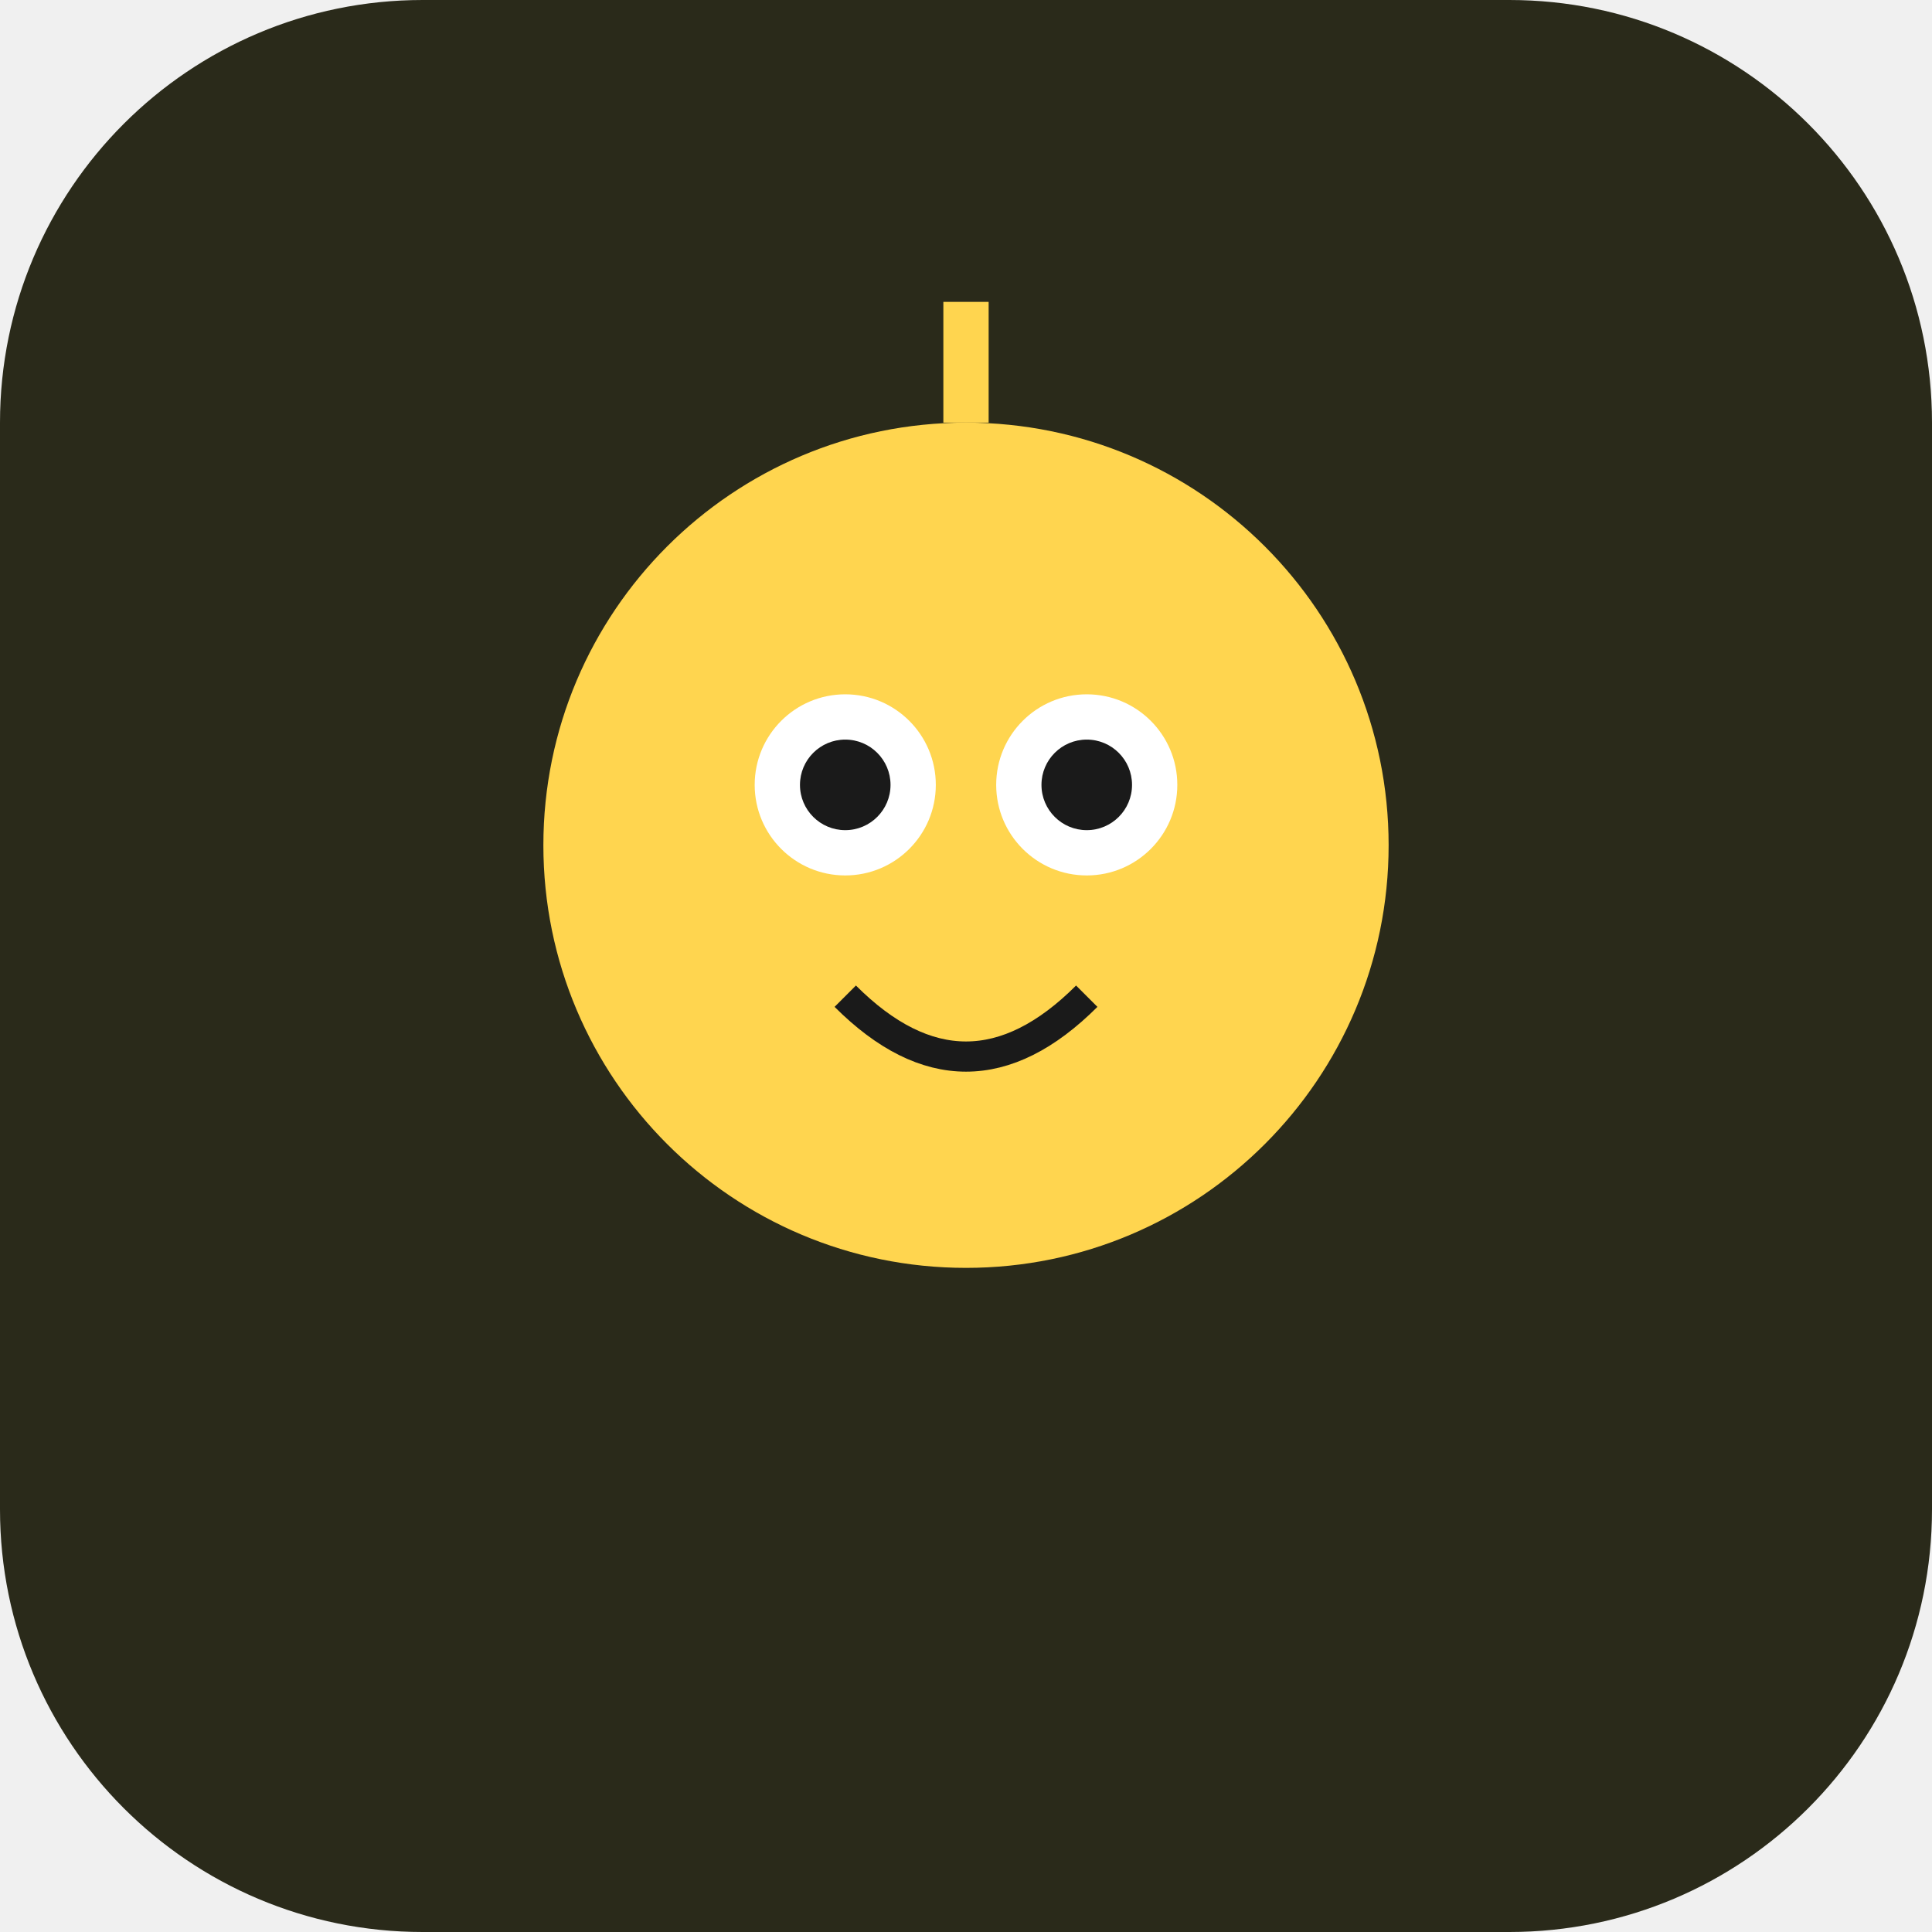
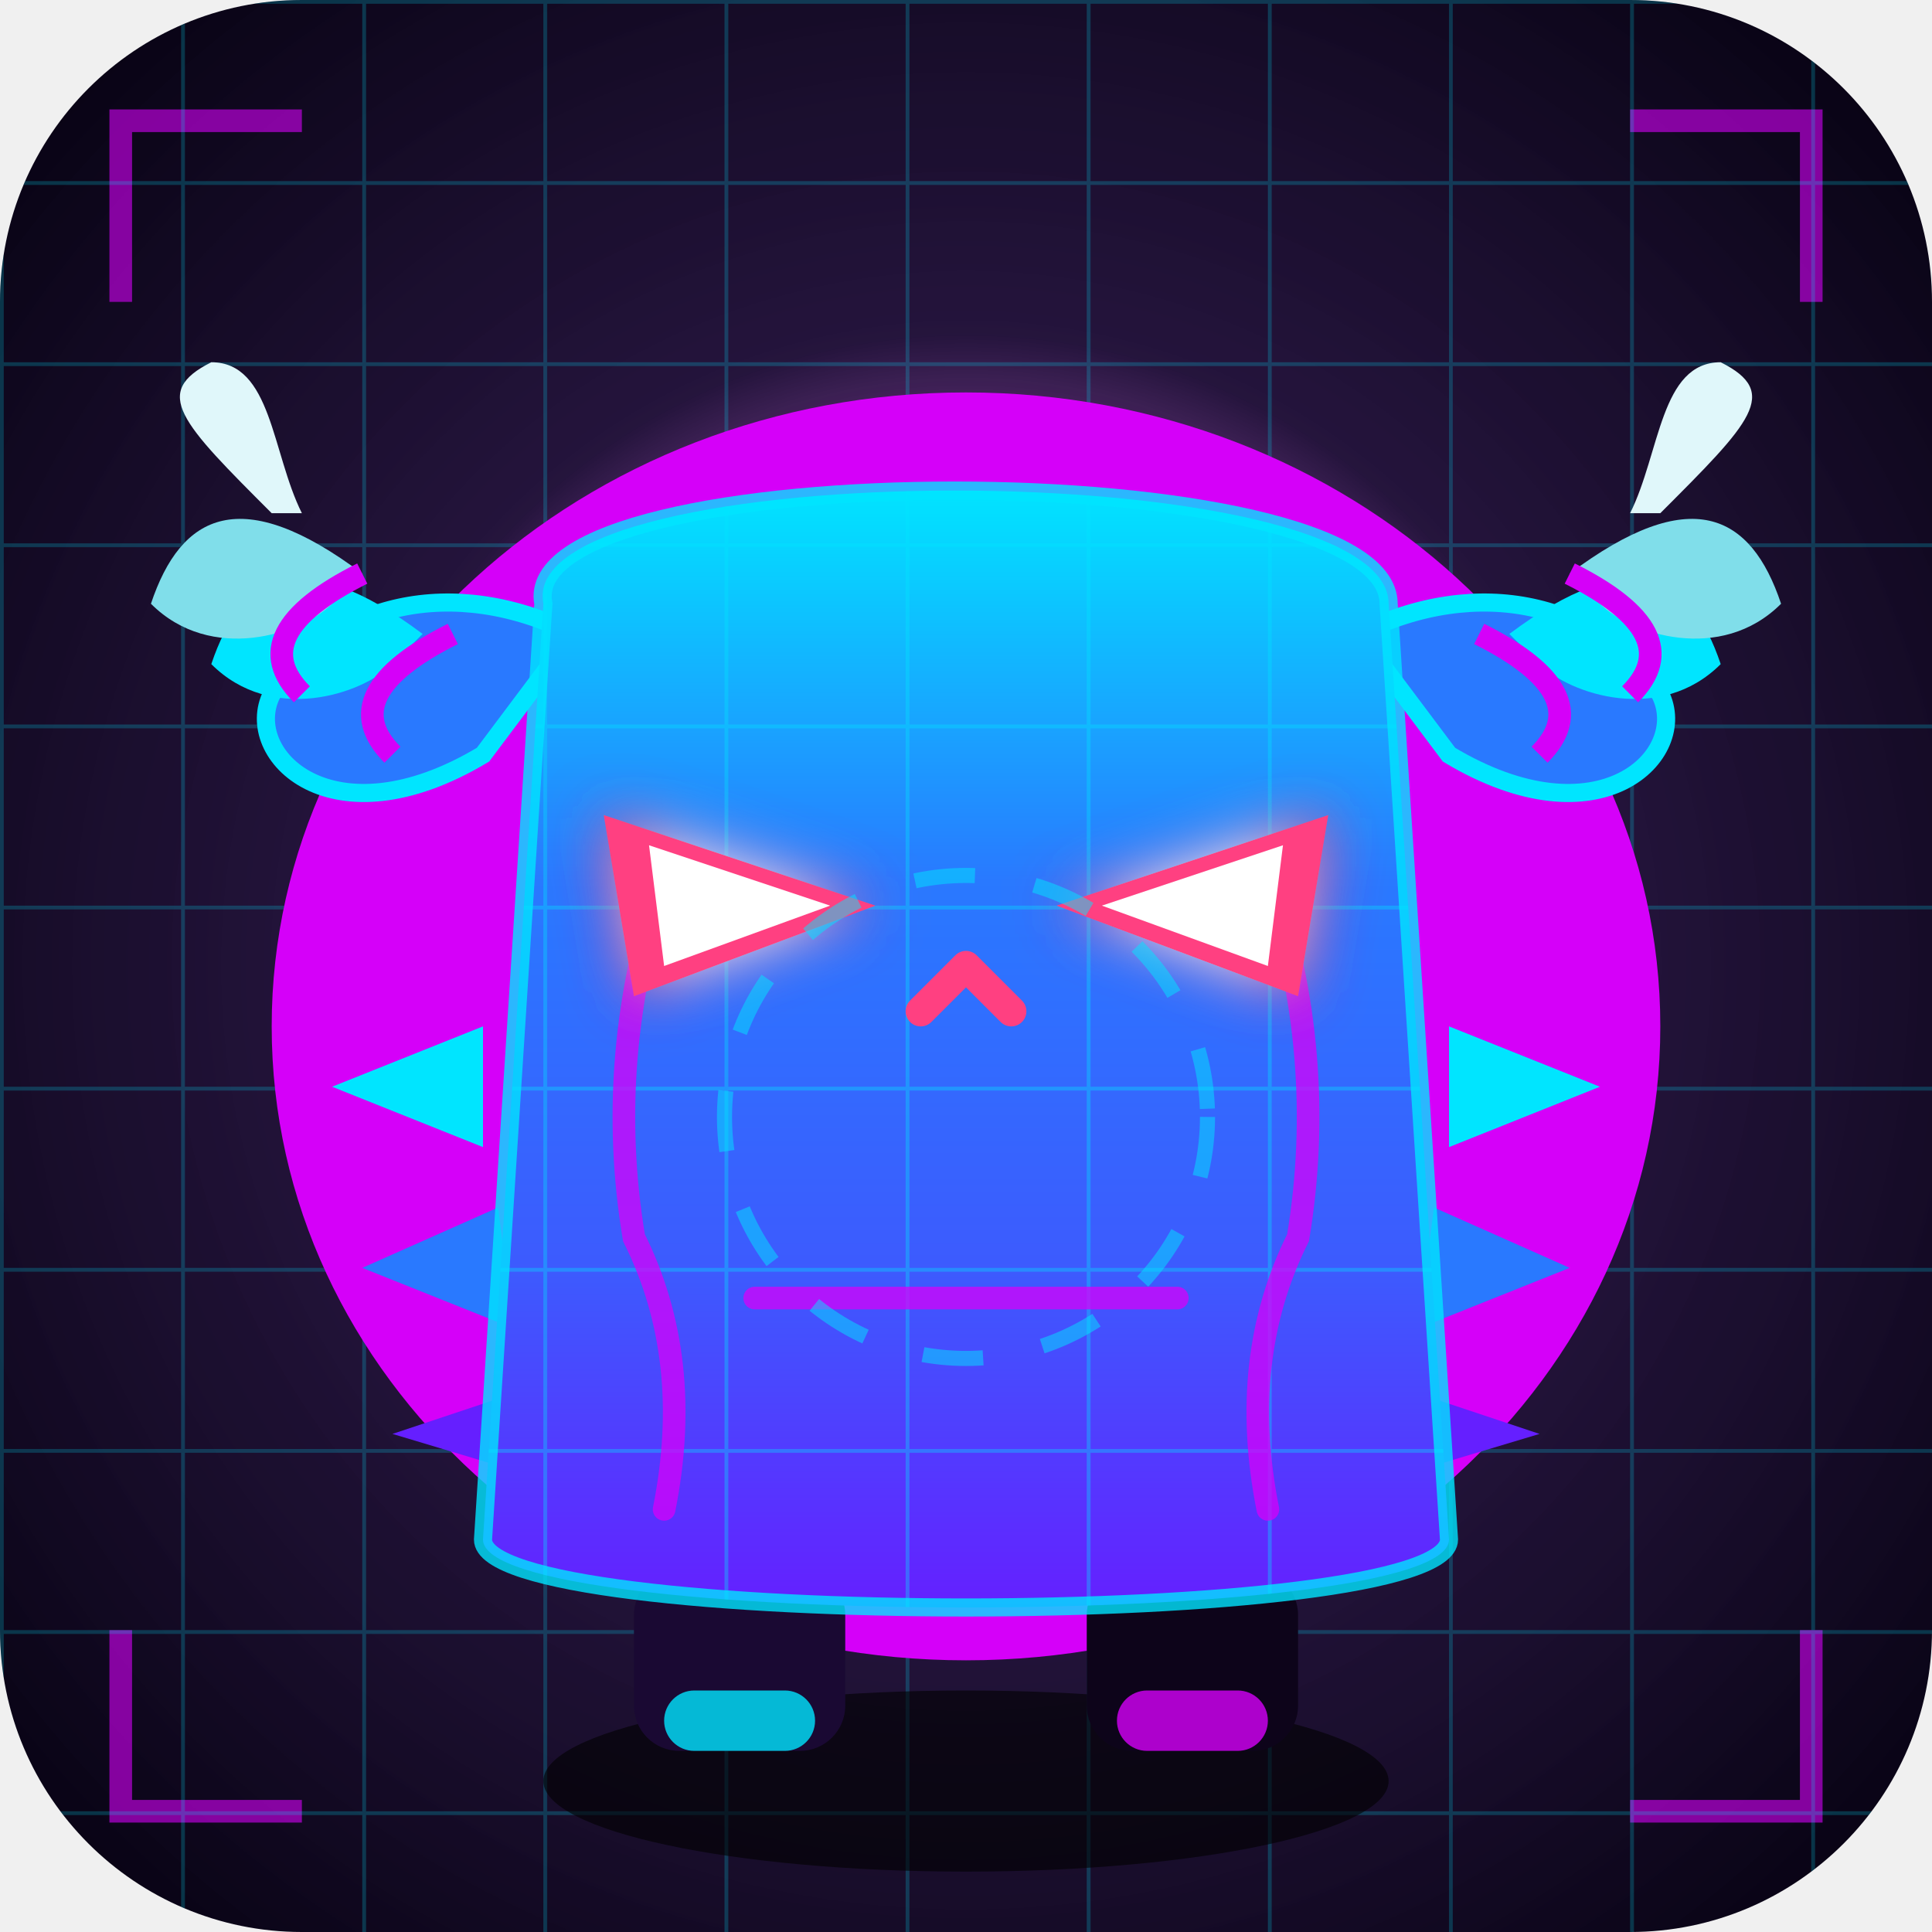
<svg xmlns="http://www.w3.org/2000/svg" viewBox="0 0 128 128" fill="none" aria-hidden="true">
+   <defs>
+     <radialGradient id="cyberBg" cx="50%" cy="50%" r="65%">
+       <stop offset="0%" stop-color="#D500F9" stop-opacity="0.3" />
+       <stop offset="50%" stop-color="#1A0933" stop-opacity="0.95" />
+       <stop offset="100%" stop-color="#080314" />
+     </radialGradient>
+     <linearGradient id="cyberBodyGrad" x1="0%" y1="0%" x2="0%" y2="100%">
+       <stop offset="0%" stop-color="#00E5FF" />
+       <stop offset="35%" stop-color="#2979FF" />
+       <stop offset="70%" stop-color="#3D5AFE" />
+       <stop offset="100%" stop-color="#651FFF" />
+     </linearGradient>
+     <pattern id="cyberGrid" width="12" height="12" patternUnits="userSpaceOnUse">
+       <path d="M 12 0 H 0 V 12" stroke="#00E5FF" stroke-width="0.5" opacity="0.35" />
+     </pattern>
+     <filter id="cyberEyeGlow" x="-50%" y="-50%" width="200%" height="200%">
+       <feGaussianBlur stdDeviation="2" result="blur" />
+       <feMerge>
+         <feMergeNode in="blur" />
+         <feMergeNode in="SourceGraphic" />
+       </feMerge>
+     </filter>
+   </defs>
  <style>
-     .el { transform-box: fill-box; transform-origin: center; }
-     .bob { animation: bob 2.8s ease-in-out infinite; }
-     .sway { animation: sway 3.2s ease-in-out infinite; }
-     @keyframes bob { 0%,100% { transform: translateY(0); } 50% { transform: translateY(-3px); } }
-     @keyframes sway { 0%,100% { transform: rotate(-3deg); } 50% { transform: rotate(3deg); } }
-     @media (prefers-reduced-motion: reduce) { .el { animation: none !important; } }
+     .el{transform-box:fill-box;transform-origin:center}
+     .bob{animation:bob 2.8s ease-in-out infinite}
+     .pulse-eye{animation:eyePulse 2.4s ease-in-out infinite alternate}
+     .pulse{animation:pulse 2s ease-in-out infinite}
+     .glow{animation:glow 3s ease-in-out infinite}
+     @keyframes bob{0%,100%{transform:translateY(0)}50%{transform:translateY(-3px)}}
+     @keyframes eyePulse{0%{opacity:.85;transform:scale(.98)}100%{opacity:1;transform:scale(1.03)}}
+     @keyframes pulse{0%,100%{opacity:.4;transform:scale(1)}50%{opacity:.8;transform:scale(1.03)}}
+     @keyframes glow{0%,100%{opacity:.25}50%{opacity:.55}}
+     @media(prefers-reduced-motion:reduce){.el{animation:none!important}}
  </style>
-   <rect width="128" height="128" rx="28" fill="#2a2a1a" />
+   <rect width="128" height="128" rx="20" fill="url(#cyberBg)" />
+   <path d="M 8 20 V 8 H 20 M 108 8 H 120 V 20 M 120 108 V 120 H 108 M 20 120 H 8 V 108" stroke="#D500F9" stroke-width="1.5" fill="none" opacity="0.6" />
+   <rect width="128" height="128" rx="20" fill="url(#cyberGrid)" opacity="0.6" />
+   <ellipse class="glow" cx="64" cy="68" rx="46" ry="42" fill="#D500F9" />
  <g class="el bob">
-     <circle cx="64" cy="56" r="28" fill="#ffd54f" />
-     <circle cx="56" cy="52" r="6" fill="#fff" />
-     <circle cx="72" cy="52" r="6" fill="#fff" />
-     <circle cx="56" cy="52" r="3" fill="#1a1a1a" />
-     <circle cx="72" cy="52" r="3" fill="#1a1a1a" />
-     <path d="M56 66 Q64 74 72 66" stroke="#1a1a1a" stroke-width="2" fill="none" />
-     <g class="el sway">
-       <polygon points="64,28 72,44 56,44" fill="#ffd54f" />
-       <line x1="64" y1="20" x2="64" y2="28" stroke="#ffd54f" stroke-width="3" />
+     <ellipse cx="64" cy="118" rx="28" ry="6" fill="#000000" opacity="0.6" />
+     <rect x="42" y="104" width="14" height="12" rx="3" fill="#1A0933" />
+     <rect x="44" y="112" width="10" height="4" rx="2" fill="#00E5FF" opacity="0.8" />
+     <rect x="72" y="104" width="14" height="12" rx="3" fill="#0D041A" />
+     <rect x="74" y="112" width="10" height="4" rx="2" fill="#D500F9" opacity="0.8" />
+     <path d="M 38 42 C 30 38, 22 40, 18 46 C 16 50, 22 56, 32 50 Z" fill="#2979FF" stroke="#00E5FF" stroke-width="1.2" />
+     <path d="M 28 42 C 20 36, 16 38, 14 44 C 18 48, 24 46, 26 44 Z" fill="#00E5FF" />
+     <path d="M 24 38 C 16 32, 12 34, 10 40 C 14 44, 20 42, 22 40 Z" fill="#80DEEA" />
+     <path d="M 18 34 C 12 28, 10 26, 14 24 C 18 24, 18 30, 20 34 Z" fill="#E0F7FA" />
+     <path d="M 30 42 Q 22 46 26 50" stroke="#D500F9" stroke-width="1.5" fill="none" />
+     <path d="M 24 38 Q 16 42 20 46" stroke="#D500F9" stroke-width="1.5" fill="none" />
+     <path d="M 90 42 C 98 38, 106 40, 110 46 C 112 50, 106 56, 96 50 Z" fill="#2979FF" stroke="#00E5FF" stroke-width="1.2" />
+     <path d="M 100 42 C 108 36, 112 38, 114 44 C 110 48, 104 46, 102 44 Z" fill="#00E5FF" />
+     <path d="M 104 38 C 112 32, 116 34, 118 40 C 114 44, 108 42, 106 40 Z" fill="#80DEEA" />
+     <path d="M 110 34 C 116 28, 118 26, 114 24 C 110 24, 110 30, 108 34 Z" fill="#E0F7FA" />
+     <path d="M 98 42 Q 106 46 102 50" stroke="#D500F9" stroke-width="1.5" fill="none" />
+     <path d="M 104 38 Q 112 42 108 46" stroke="#D500F9" stroke-width="1.5" fill="none" />
+     <path d="M 32 68 L 22 72 L 32 76 Z" fill="#00E5FF" />
+     <path d="M 33 80 L 24 84 L 34 88 Z" fill="#2979FF" />
+     <path d="M 35 92 L 26 95 L 36 98 Z" fill="#651FFF" />
+     <path d="M 96 68 L 106 72 L 96 76 Z" fill="#00E5FF" />
+     <path d="M 95 80 L 104 84 L 94 88 Z" fill="#2979FF" />
+     <path d="M 93 92 L 102 95 L 92 98 Z" fill="#651FFF" />
+     <path d="M 36 40 C 34 30, 92 30, 92 40 L 96 102 C 96 108, 32 108, 32 102 Z" fill="url(#cyberBodyGrad)" />
+     <path d="M 36 40 C 34 30, 92 30, 92 40 L 96 102 C 96 108, 32 108, 32 102 Z" fill="url(#cyberGrid)" />
+     <path d="M 36 40 C 34 30, 92 30, 92 40 L 96 102 C 96 108, 32 108, 32 102 Z" stroke="#00E5FF" stroke-width="1.2" fill="none" opacity="0.8" />
+     <g stroke="#D500F9" stroke-width="1.5" stroke-linecap="round" fill="none" opacity="0.75">
+       <path d="M 44 58 Q 40 70 42 82 Q 46 90 44 100" />
+       <path d="M 84 58 Q 88 70 86 82 Q 82 90 84 100" />
+       <path d="M 50 86 H 78" />
    </g>
-     <text x="64" y="92" text-anchor="middle" fill="#fff" font-size="10" font-weight="bold" opacity="0">LH</text>
+     <g class="pulse-eye" filter="url(#cyberEyeGlow)">
+       <polygon points="40,54 58,60 42,66" fill="#FF4081" />
+       <polygon points="43,56 55,60 44,64" fill="#FFFFFF" />
+       <polygon points="88,54 70,60 86,66" fill="#FF4081" />
+       <polygon points="85,56 73,60 84,64" fill="#FFFFFF" />
+     </g>
+     <path d="M 61 67 L 64 64 L 67 67" stroke="#FF4081" stroke-width="2" stroke-linecap="round" stroke-linejoin="round" fill="none" />
+     <circle class="pulse" cx="64" cy="74" r="16" stroke="#00E5FF" stroke-width="1" stroke-dasharray="4 4" fill="none" opacity="0.5" />
  </g>
</svg>
